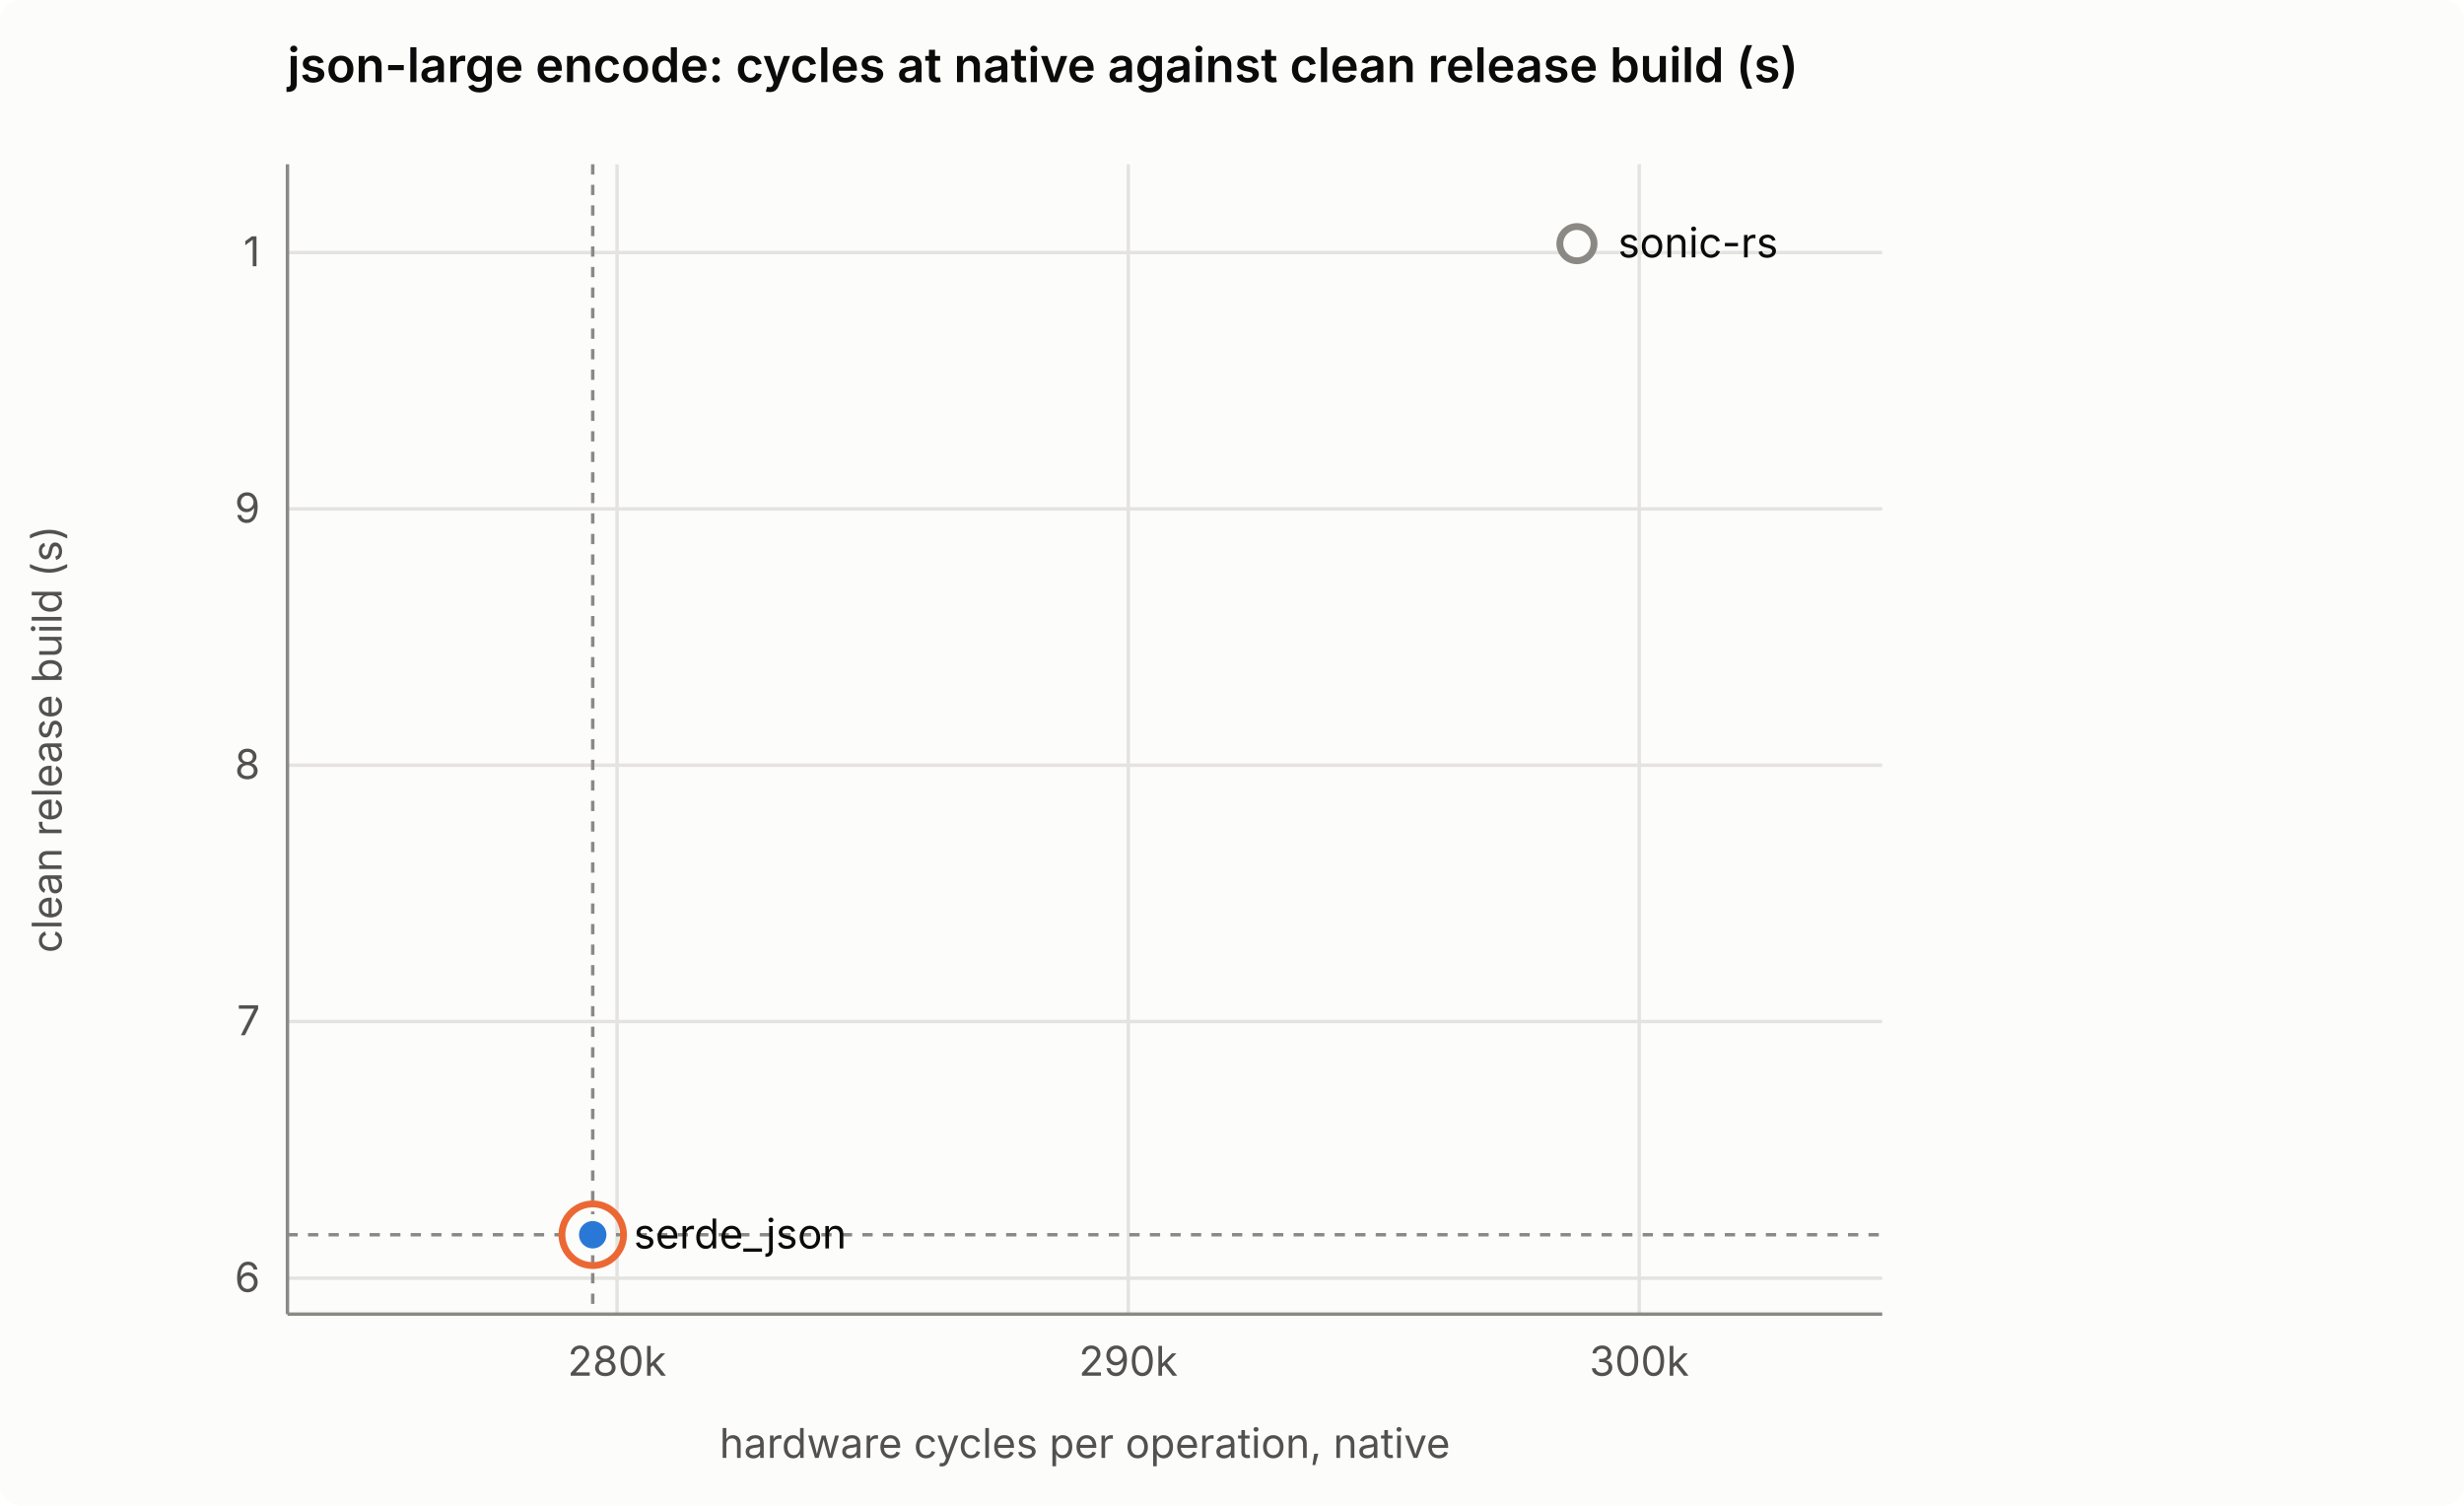
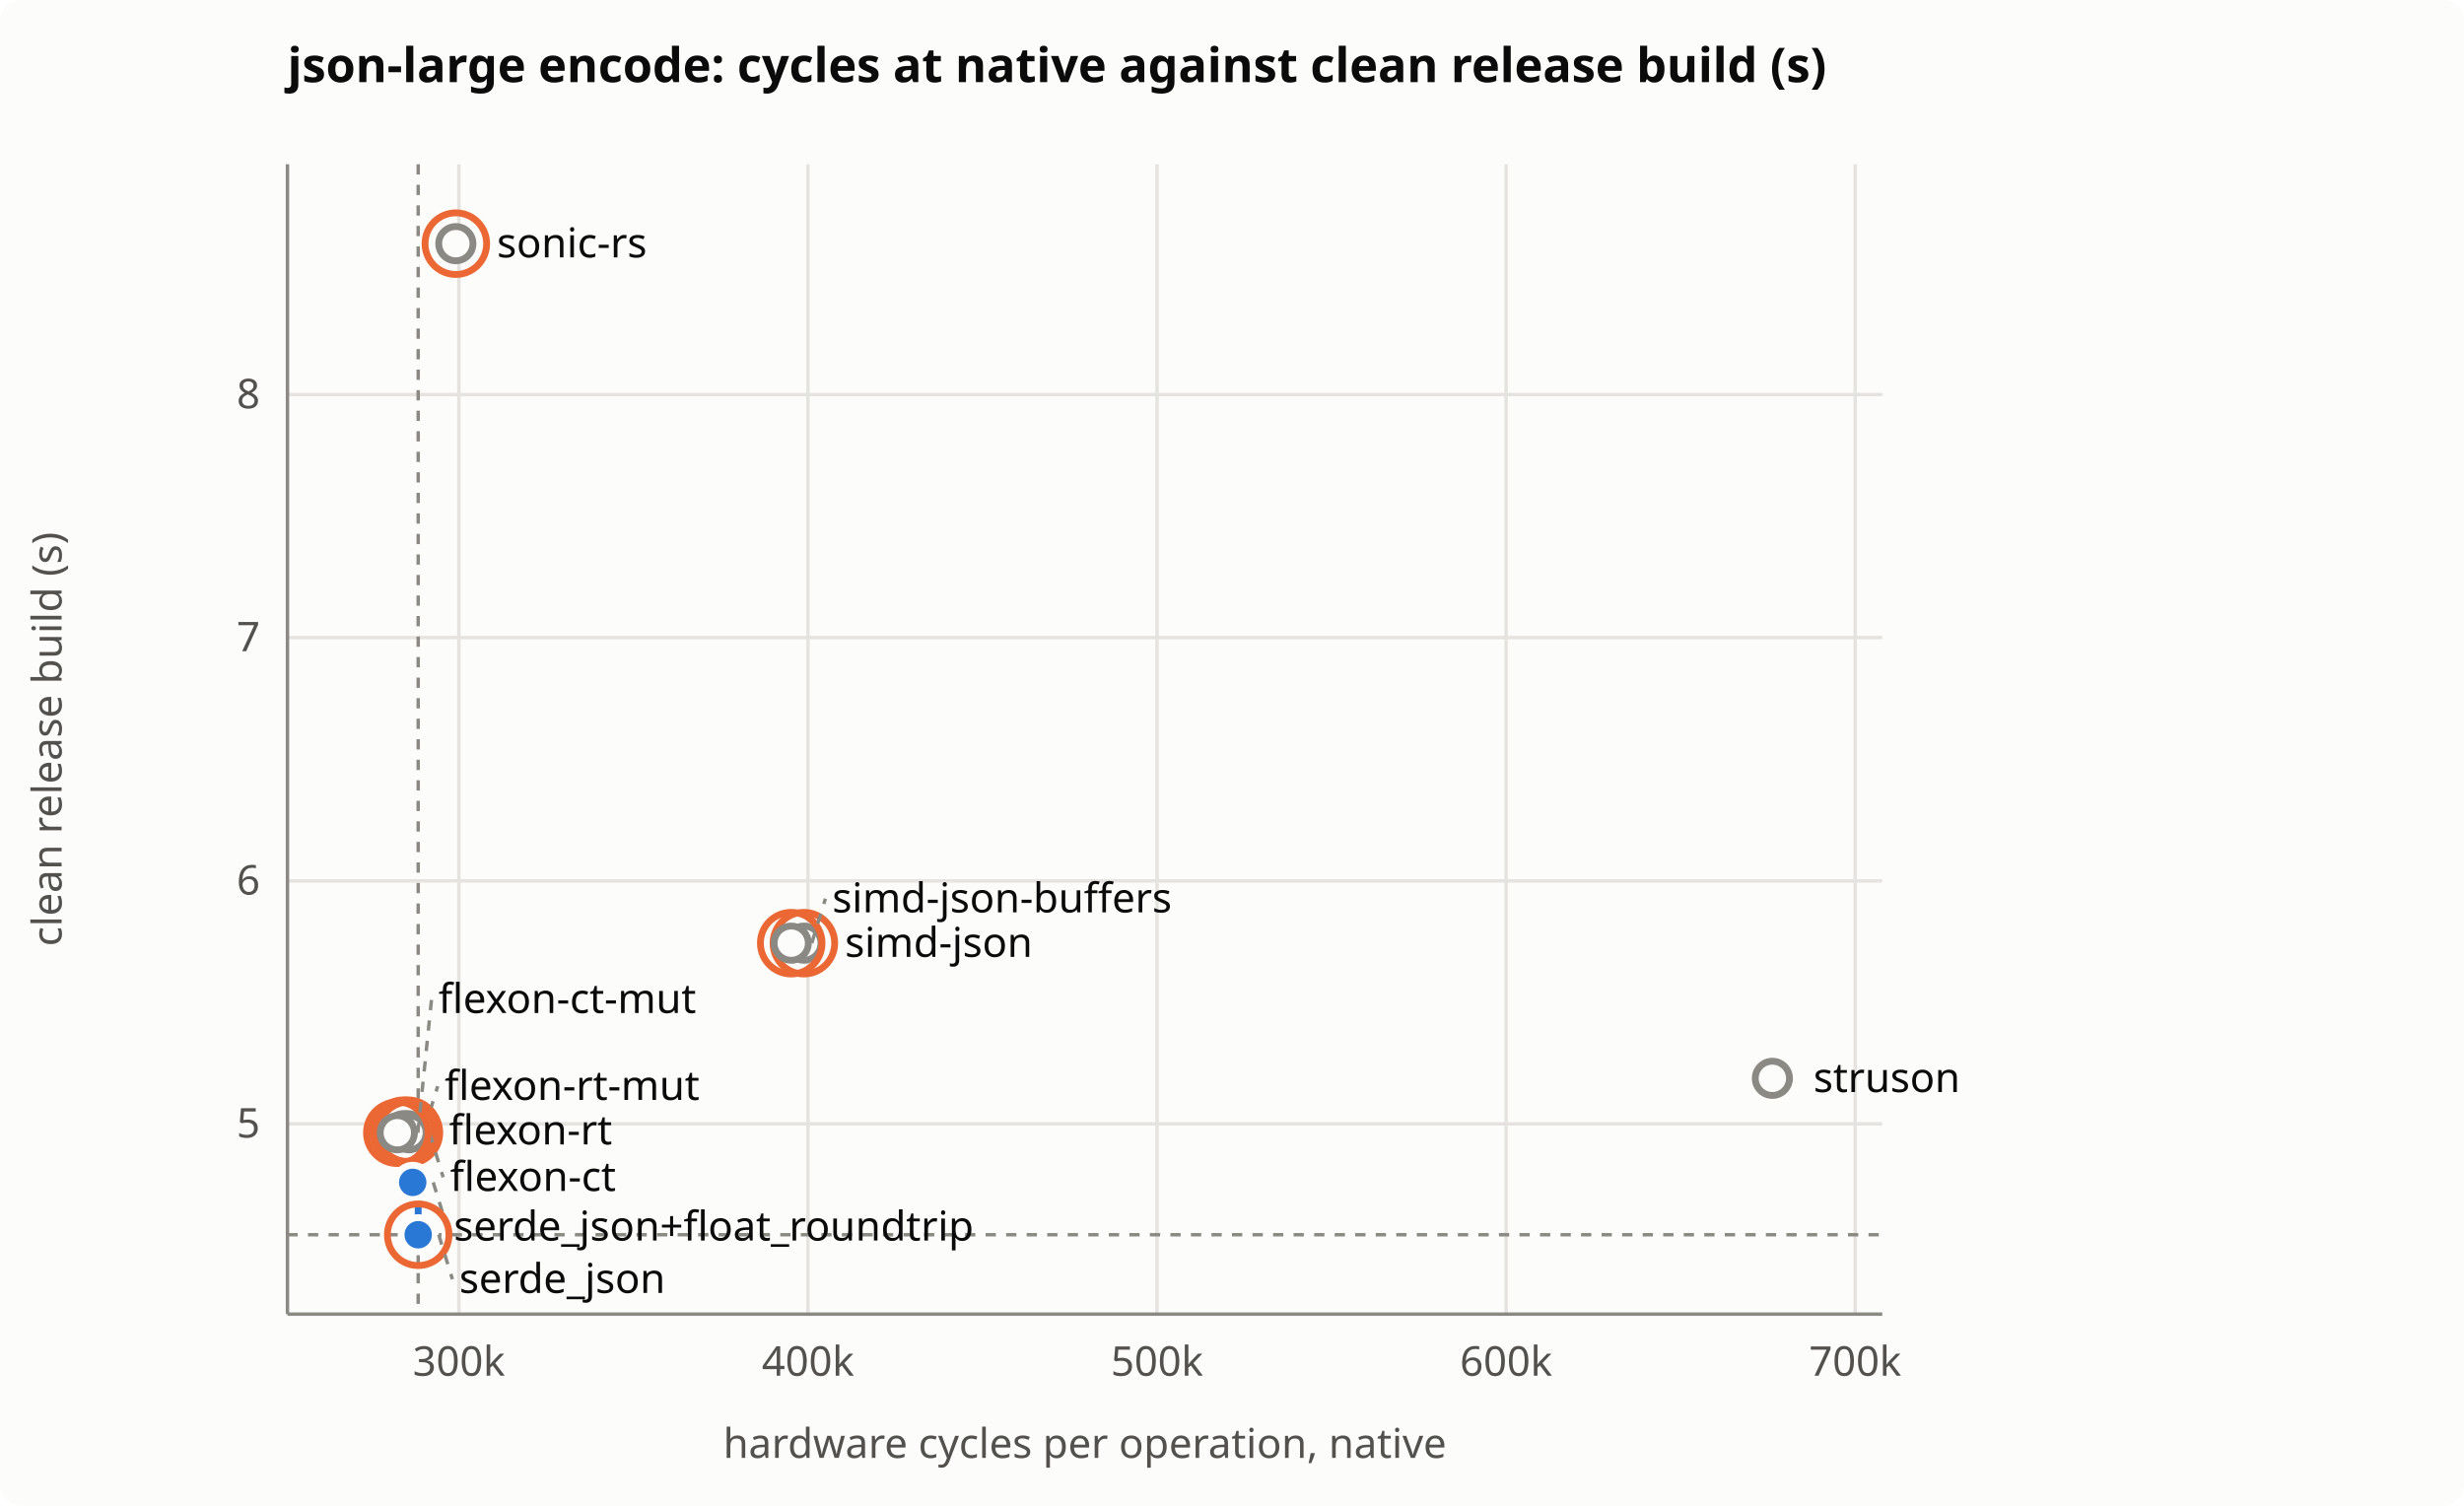
<svg xmlns="http://www.w3.org/2000/svg" viewBox="0 0 720 440" width="720" height="440" role="img" aria-label="json-large encode: cycles at native against clean release build (s)">
  <style>
.bg{fill:#fcfcfb}.ink{fill:#0b0b0b}.ink2{fill:#52514e}.grid{stroke:#e4e3df;stroke-width:1}
.axis{stroke:#8a8984;stroke-width:1}.ref{stroke:#8a8984;stroke-width:1;stroke-dasharray:3 3}
- .front{stroke:#2a78d6;stroke-width:2;fill:none}.weighed{stroke:#eb6834;stroke-width:2;fill:none;stroke-dasharray:6 4}
+ .front{stroke:#2a78d6;stroke-width:2;fill:none}
.on{fill:#2a78d6;stroke:#fcfcfb;stroke-width:2}.off{fill:#8a8984;stroke:#fcfcfb;stroke-width:2}
.on.hollow{fill:#fcfcfb;stroke:#2a78d6}.off.hollow{fill:#fcfcfb;stroke:#8a8984}
.ring{fill:none;stroke:#eb6834;stroke-width:2}
- text{font-family:system-ui,-apple-system,'Segoe UI',sans-serif;font-size:12px}
+ text{font-family:system-ui,'Segoe UI',sans-serif;font-size:12px}
.title{font-size:14px;font-weight:600}
@media (prefers-color-scheme:dark){
.bg{fill:#1a1a19}.ink{fill:#f0efec}.ink2{fill:#c3c2b7}.grid{stroke:#2e2e2c}.axis,.ref{stroke:#7a7974}
- .front{stroke:#3987e5}.weighed{stroke:#d95926}.on{fill:#3987e5;stroke:#1a1a19}.off{fill:#7a7974;stroke:#1a1a19}
+ .front{stroke:#3987e5}.on{fill:#3987e5;stroke:#1a1a19}.off{fill:#7a7974;stroke:#1a1a19}
.on.hollow{fill:#1a1a19;stroke:#3987e5}.off.hollow{fill:#1a1a19;stroke:#7a7974}.ring{stroke:#d95926}}
</style>
  <rect class="bg" width="720" height="440" rx="6" />
  <text class="ink title" x="84" y="24">json-large encode: cycles at native against clean release build (s)</text>
-   <line class="grid" x1="180.3" y1="48" x2="180.3" y2="384.0" />
-   <text class="ink2" x="180.3" y="402.0" text-anchor="middle">280k</text>
-   <line class="grid" x1="329.7" y1="48" x2="329.7" y2="384.0" />
-   <text class="ink2" x="329.7" y="402.0" text-anchor="middle">290k</text>
-   <line class="grid" x1="479.0" y1="48" x2="479.0" y2="384.0" />
-   <text class="ink2" x="479.0" y="402.0" text-anchor="middle">300k</text>
-   <line class="grid" x1="84" y1="373.5" x2="550.0" y2="373.5" />
-   <text class="ink2" x="76.0" y="377.5" text-anchor="end">6</text>
-   <line class="grid" x1="84" y1="298.5" x2="550.0" y2="298.5" />
-   <text class="ink2" x="76.0" y="302.5" text-anchor="end">7</text>
-   <line class="grid" x1="84" y1="223.6" x2="550.0" y2="223.6" />
-   <text class="ink2" x="76.0" y="227.6" text-anchor="end">8</text>
-   <line class="grid" x1="84" y1="148.7" x2="550.0" y2="148.7" />
-   <text class="ink2" x="76.0" y="152.7" text-anchor="end">9</text>
-   <line class="grid" x1="84" y1="73.8" x2="550.0" y2="73.8" />
-   <text class="ink2" x="76.0" y="77.8" text-anchor="end">1</text>
+   <line class="grid" x1="134.1" y1="48" x2="134.1" y2="384.0" />
+   <text class="ink2" x="134.1" y="402.0" text-anchor="middle">300k</text>
+   <line class="grid" x1="236.1" y1="48" x2="236.1" y2="384.0" />
+   <text class="ink2" x="236.1" y="402.0" text-anchor="middle">400k</text>
+   <line class="grid" x1="338.1" y1="48" x2="338.1" y2="384.0" />
+   <text class="ink2" x="338.1" y="402.0" text-anchor="middle">500k</text>
+   <line class="grid" x1="440.1" y1="48" x2="440.1" y2="384.0" />
+   <text class="ink2" x="440.1" y="402.0" text-anchor="middle">600k</text>
+   <line class="grid" x1="542.1" y1="48" x2="542.1" y2="384.0" />
+   <text class="ink2" x="542.1" y="402.0" text-anchor="middle">700k</text>
+   <line class="grid" x1="84" y1="328.4" x2="550.0" y2="328.4" />
+   <text class="ink2" x="76.0" y="332.4" text-anchor="end">5</text>
+   <line class="grid" x1="84" y1="257.4" x2="550.0" y2="257.4" />
+   <text class="ink2" x="76.0" y="261.4" text-anchor="end">6</text>
+   <line class="grid" x1="84" y1="186.3" x2="550.0" y2="186.3" />
+   <text class="ink2" x="76.0" y="190.3" text-anchor="end">7</text>
+   <line class="grid" x1="84" y1="115.3" x2="550.0" y2="115.3" />
+   <text class="ink2" x="76.0" y="119.3" text-anchor="end">8</text>
  <line class="axis" x1="84" y1="384.0" x2="550.0" y2="384.0" />
  <line class="axis" x1="84" y1="48" x2="84" y2="384.0" />
  <text class="ink2" x="317.0" y="426.0" text-anchor="middle">hardware cycles per operation, native</text>
  <text class="ink2" transform="translate(18 216.0) rotate(-90)" text-anchor="middle">clean release build (s)</text>
-   <line class="ref" x1="173.2" y1="48" x2="173.2" y2="384.0" />
+   <line class="ref" x1="122.2" y1="48" x2="122.2" y2="384.0" />
  <line class="ref" x1="84" y1="360.8" x2="550.0" y2="360.8" />
-   <circle class="off hollow" cx="460.8" cy="71.2" r="5" />
-   <text class="ink" x="472.8" y="75.2">sonic-rs</text>
-   <circle class="on" cx="173.2" cy="360.8" r="5" />
-   <circle class="ring" cx="173.2" cy="360.8" r="9" />
-   <text class="ink" x="185.2" y="364.8">serde_json</text>
+   <path class="front" d="M120.6,345.5 H122.2 V360.8" />
+   <circle class="off hollow" cx="133.2" cy="71.2" r="5" />
+   <circle class="ring" cx="133.2" cy="71.2" r="9" />
+   <text class="ink" x="145.2" y="75.2">sonic-rs</text>
+   <circle class="off hollow" cx="234.9" cy="275.6" r="5" />
+   <circle class="ring" cx="234.9" cy="275.6" r="9" />
+   <text class="ink" x="246.9" y="279.6">simd-json</text>
+   <circle class="off hollow" cx="231.2" cy="275.6" r="5" />
+   <circle class="ring" cx="231.2" cy="275.6" r="9" />
+   <line class="ref" x1="237.2" y1="275.6" x2="241.2" y2="262.6" />
+   <text class="ink" x="243.2" y="266.6">simd-json-buffers</text>
+   <circle class="off hollow" cx="517.9" cy="315.1" r="5" />
+   <text class="ink" x="529.9" y="319.1">struson</text>
+   <circle class="off hollow" cx="119.2" cy="330.4" r="5" />
+   <circle class="ring" cx="119.2" cy="330.4" r="9" />
+   <text class="ink" x="131.2" y="334.4">flexon-rt</text>
+   <circle class="off hollow" cx="117.9" cy="330.4" r="5" />
+   <circle class="ring" cx="117.9" cy="330.4" r="9" />
+   <line class="ref" x1="123.9" y1="330.4" x2="127.9" y2="317.4" />
+   <text class="ink" x="129.9" y="321.4">flexon-rt-mut</text>
+   <circle class="off hollow" cx="119.5" cy="331.0" r="5" />
+   <circle class="ring" cx="119.5" cy="331.0" r="9" />
+   <line class="ref" x1="125.5" y1="331.0" x2="129.5" y2="344.0" />
+   <text class="ink" x="131.5" y="348.0">flexon-ct</text>
+   <circle class="off hollow" cx="116.1" cy="331.0" r="5" />
+   <circle class="ring" cx="116.1" cy="331.0" r="9" />
+   <line class="ref" x1="122.1" y1="331.0" x2="126.1" y2="292.0" />
+   <text class="ink" x="128.1" y="296.0">flexon-ct-mut</text>
+   <circle class="on" cx="120.6" cy="345.5" r="5" />
+   <line class="ref" x1="126.6" y1="345.5" x2="130.6" y2="358.5" />
+   <text class="ink" x="132.6" y="362.5">serde_json+float_roundtrip</text>
+   <circle class="on" cx="122.2" cy="360.8" r="5" />
+   <circle class="ring" cx="122.2" cy="360.8" r="9" />
+   <line class="ref" x1="128.2" y1="360.8" x2="132.2" y2="373.8" />
+   <text class="ink" x="134.2" y="377.8">serde_json</text>
</svg>
